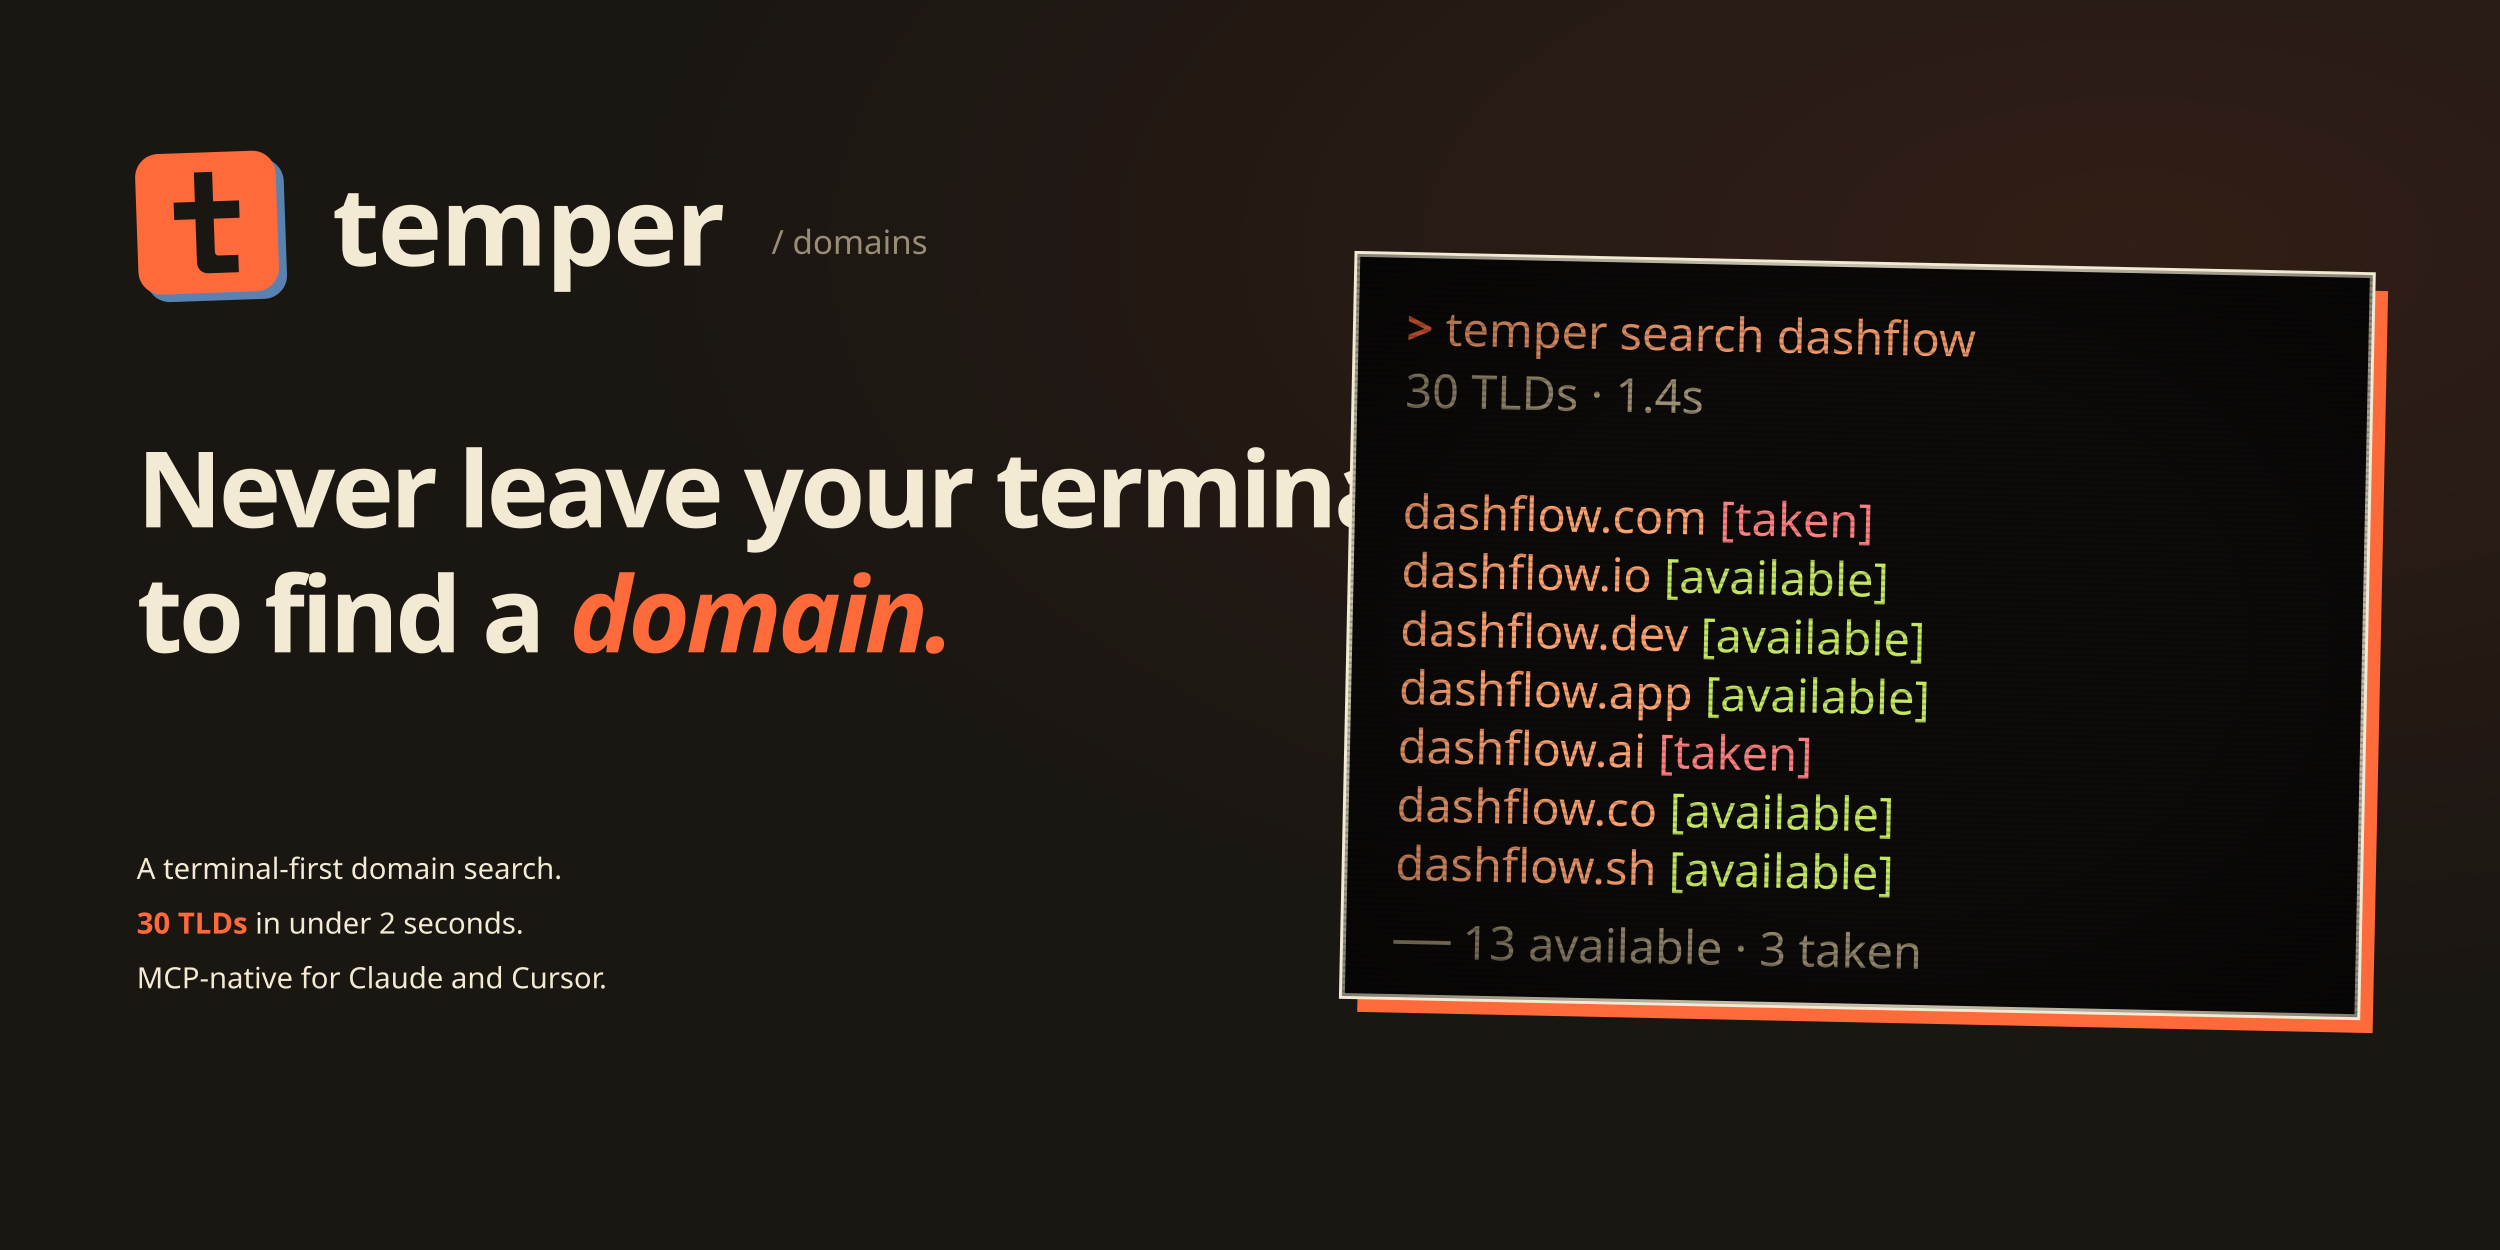
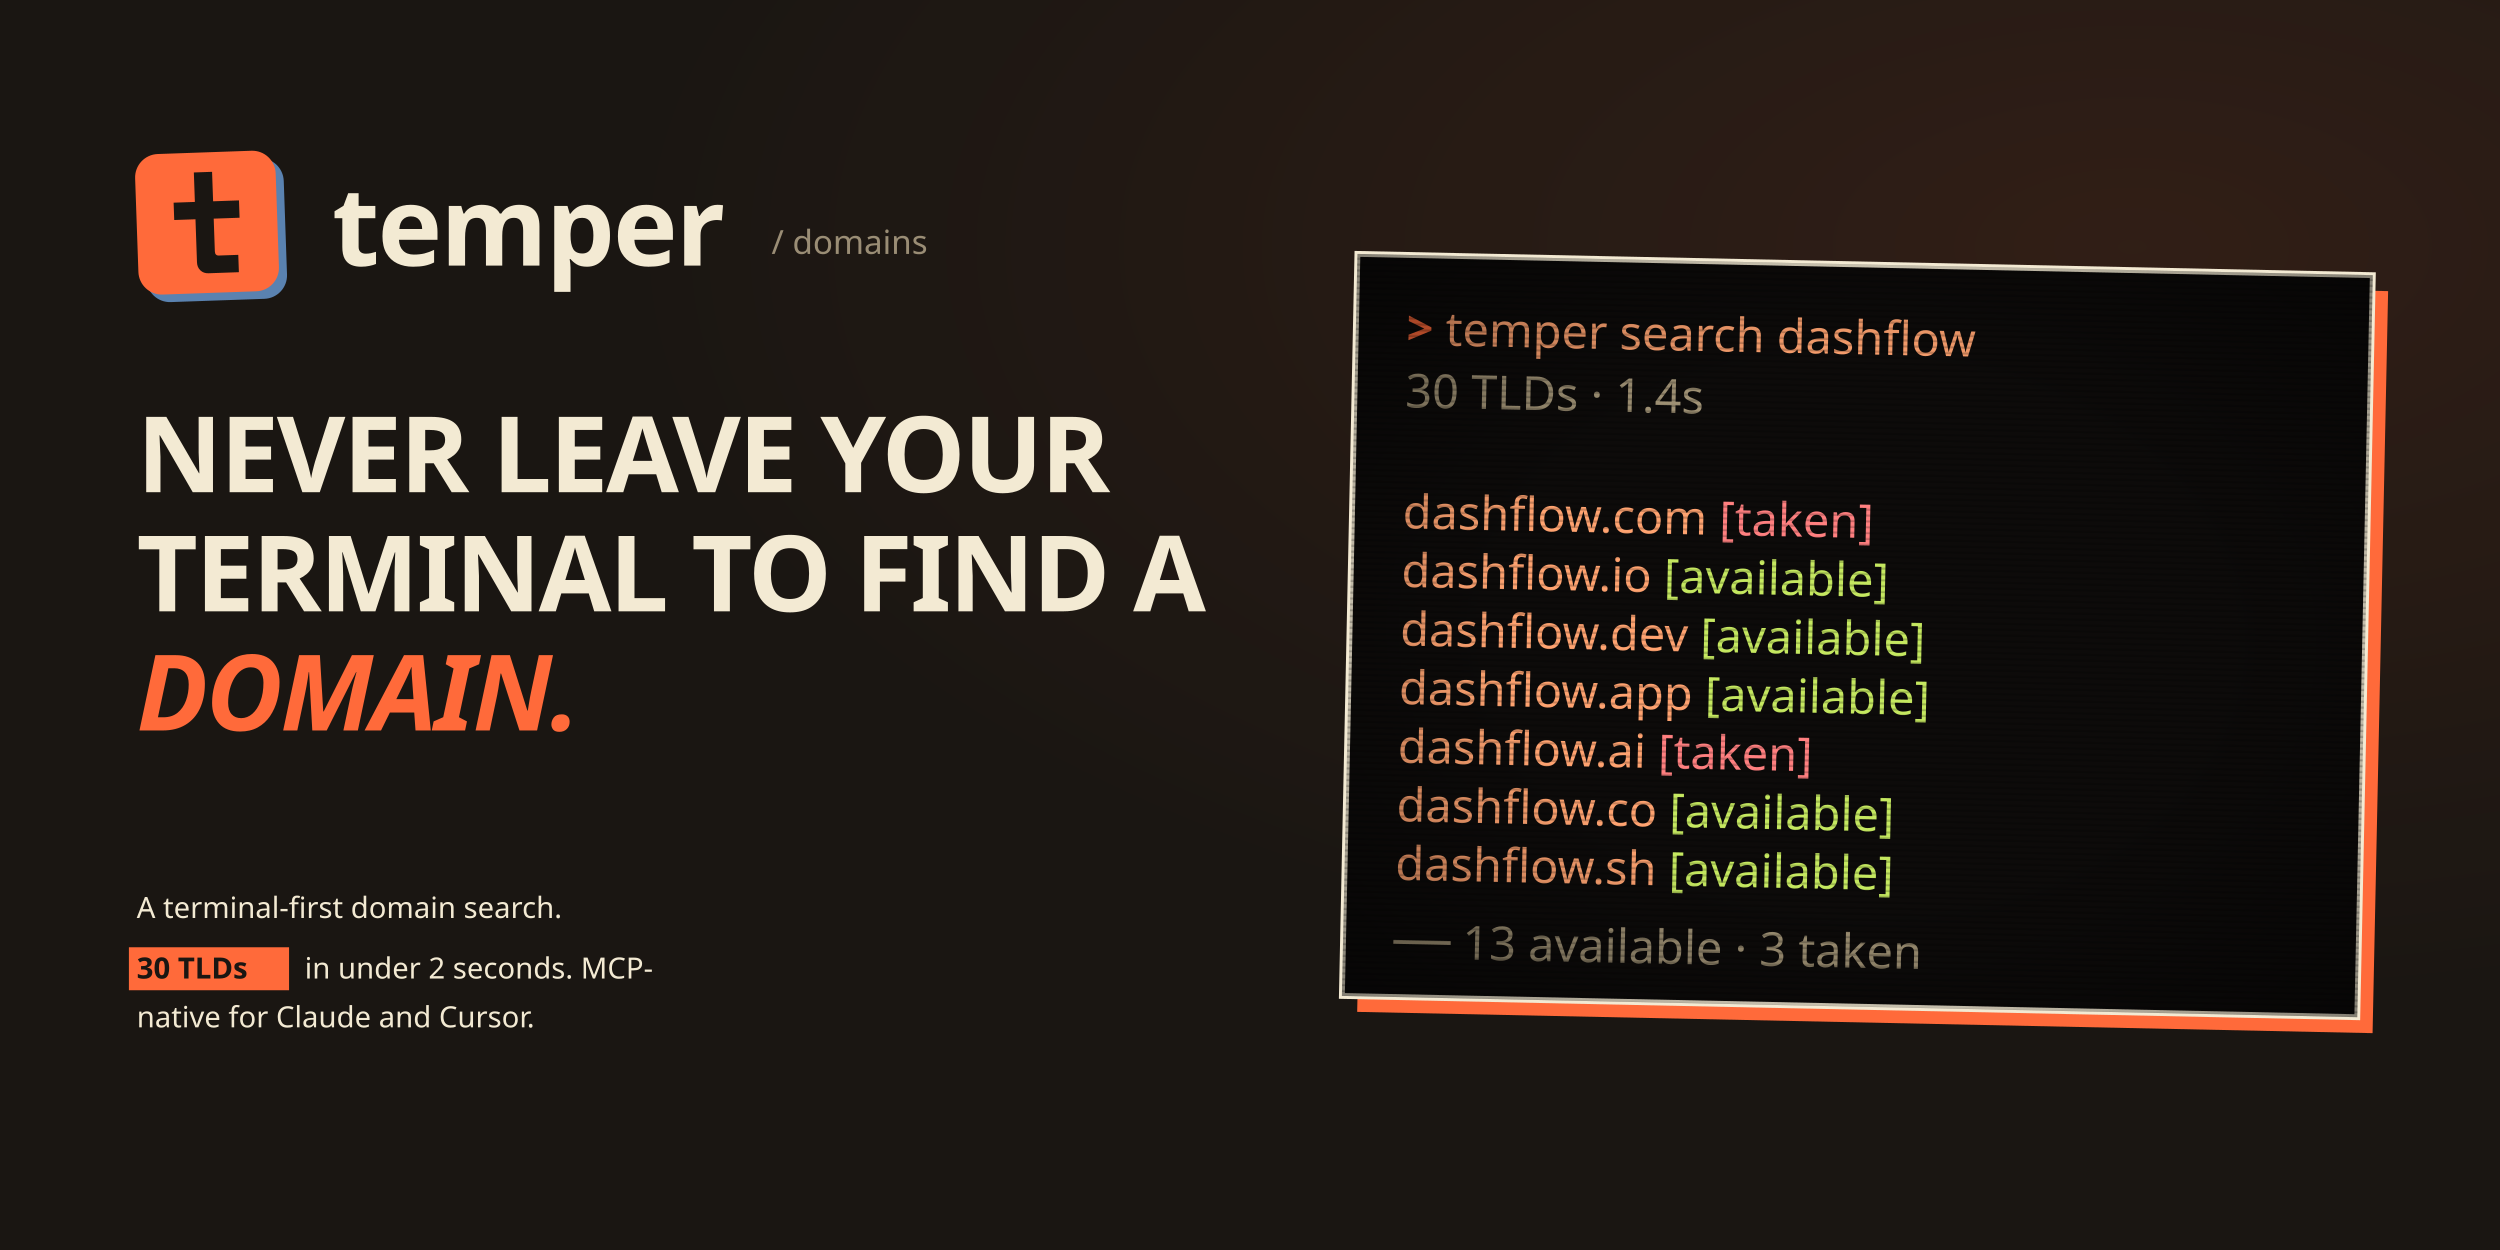
<svg xmlns="http://www.w3.org/2000/svg" viewBox="0 0 1280 640" width="1280" height="640">
  <defs>
    <radialGradient id="grad" cx="0.85" cy="0.2" r="0.6">
      <stop offset="0" stop-color="#ff6a3a" stop-opacity="0.1" />
      <stop offset="1" stop-color="#ff6a3a" stop-opacity="0" />
    </radialGradient>
    <pattern id="scanlines" patternUnits="userSpaceOnUse" width="3" height="3">
      <rect width="3" height="2" fill="transparent" />
      <rect y="2" width="3" height="1" fill="rgba(0,0,0,0.22)" />
    </pattern>
    <radialGradient id="vignette" cx="0.5" cy="0.5" r="0.7">
      <stop offset="0.5" stop-color="#000000" stop-opacity="0" />
      <stop offset="1" stop-color="#000000" stop-opacity="0.45" />
    </radialGradient>
  </defs>
  <rect width="1280" height="640" fill="#1a1612" />
  <rect width="1280" height="640" fill="url(#grad)" />
  <g transform="translate(70, 78)">
    <g transform="rotate(-2 36 36)">
      <rect x="4" y="4" width="72" height="72" rx="12" fill="#5a82b0" />
      <rect width="72" height="72" rx="12" fill="#ff6a3a" />
      <g transform="scale(2.25)">
        <path d="M22.85 27.52L15.93 27.52Q14.82 27.52 14.11 26.80Q13.40 26.07 13.40 24.95L13.40 24.95L13.40 15.14L8.56 15.14L8.56 11.19L13.40 11.19L13.40 4.48L17.55 4.48L17.55 11.19L23.44 11.19L23.44 15.14L17.55 15.14L17.55 22.58Q17.55 23.57 18.44 23.57L18.44 23.57L22.85 23.57L22.85 27.52Z" fill="#1a1612" />
      </g>
    </g>
    <text x="100" y="58" font-family="Space Grotesk" font-size="56" font-weight="700" letter-spacing="-1" fill="#f3ead3">temper</text>
    <text x="325" y="52" font-family="JetBrains Mono" font-size="17" font-weight="400" fill="#9a8d75">/ domains</text>
  </g>
-   <text x="70" y="270" font-family="Space Grotesk" font-size="54" font-weight="700" letter-spacing="-1.9" fill="#f3ead3">Never leave your terminal</text>
-   <text x="70" y="334" font-family="Space Grotesk" font-size="54" font-weight="700" letter-spacing="-1.9" fill="#f3ead3">to find a <tspan font-style="italic" fill="#ff6a3a">domain.</tspan>
-   </text>
+   <text x="70" y="252" font-family="Space Grotesk" font-size="54" font-weight="700" letter-spacing="-1.2" fill="#f3ead3">NEVER LEAVE YOUR</text>
+   <text x="70" y="313" font-family="Space Grotesk" font-size="54" font-weight="700" letter-spacing="-1.2" fill="#f3ead3">TERMINAL TO FIND A</text>
+   <text x="70" y="374" font-family="Space Grotesk" font-size="54" font-weight="700" letter-spacing="-1.2" font-style="italic" fill="#ff6a3a">DOMAIN.</text>
  <g font-family="JetBrains Mono" font-size="15" fill="#f3ead3">
-     <text x="70" y="450">A terminal-first domain search.</text>
-     <text x="70" y="478">
-       <tspan fill="#ff6a3a" font-weight="700">30 TLDs</tspan> in under 2 seconds.</text>
-     <text x="70" y="506">MCP-native for Claude and Cursor.</text>
+     <text x="70" y="470">A terminal-first domain search.</text>
+     <rect x="66" y="485" width="82" height="22" fill="#ff6a3a" />
+     <text x="70" y="501" font-weight="700" fill="#1a1612">30 TLDs</text>
+     <text x="156" y="501"> in under 2 seconds. MCP-</text>
+     <text x="70" y="526">native for Claude and Cursor.</text>
  </g>
  <g transform="translate(695, 130) rotate(1.2)">
    <rect x="8" y="8" width="520" height="380" fill="#ff6a3a" />
    <rect width="520" height="380" fill="#0d0b0a" stroke="#f3ead3" stroke-width="3" />
    <g font-family="VT323" font-size="24" fill="#ffa370">
      <text x="26" y="46">
        <tspan fill="#ff6a3a" font-weight="700">&gt;</tspan> temper search dashflow</text>
      <text x="26" y="78" fill="#a09275">  30 TLDs · 1.4s</text>
      <text x="26" y="140">  dashflow.com   <tspan fill="#ff8080">[taken]</tspan>
      </text>
      <text x="26" y="170">  dashflow.io    <tspan fill="#c5e860">[available]</tspan>
      </text>
      <text x="26" y="200">  dashflow.dev   <tspan fill="#c5e860">[available]</tspan>
      </text>
      <text x="26" y="230">  dashflow.app   <tspan fill="#c5e860">[available]</tspan>
      </text>
      <text x="26" y="260">  dashflow.ai    <tspan fill="#ff8080">[taken]</tspan>
      </text>
      <text x="26" y="290">  dashflow.co    <tspan fill="#c5e860">[available]</tspan>
      </text>
      <text x="26" y="320">  dashflow.sh    <tspan fill="#c5e860">[available]</tspan>
      </text>
      <text x="26" y="360" fill="#a09275">  ── 13 available · 3 taken</text>
    </g>
    <rect width="520" height="380" fill="url(#scanlines)" />
    <rect width="520" height="380" fill="url(#vignette)" />
  </g>
</svg>
